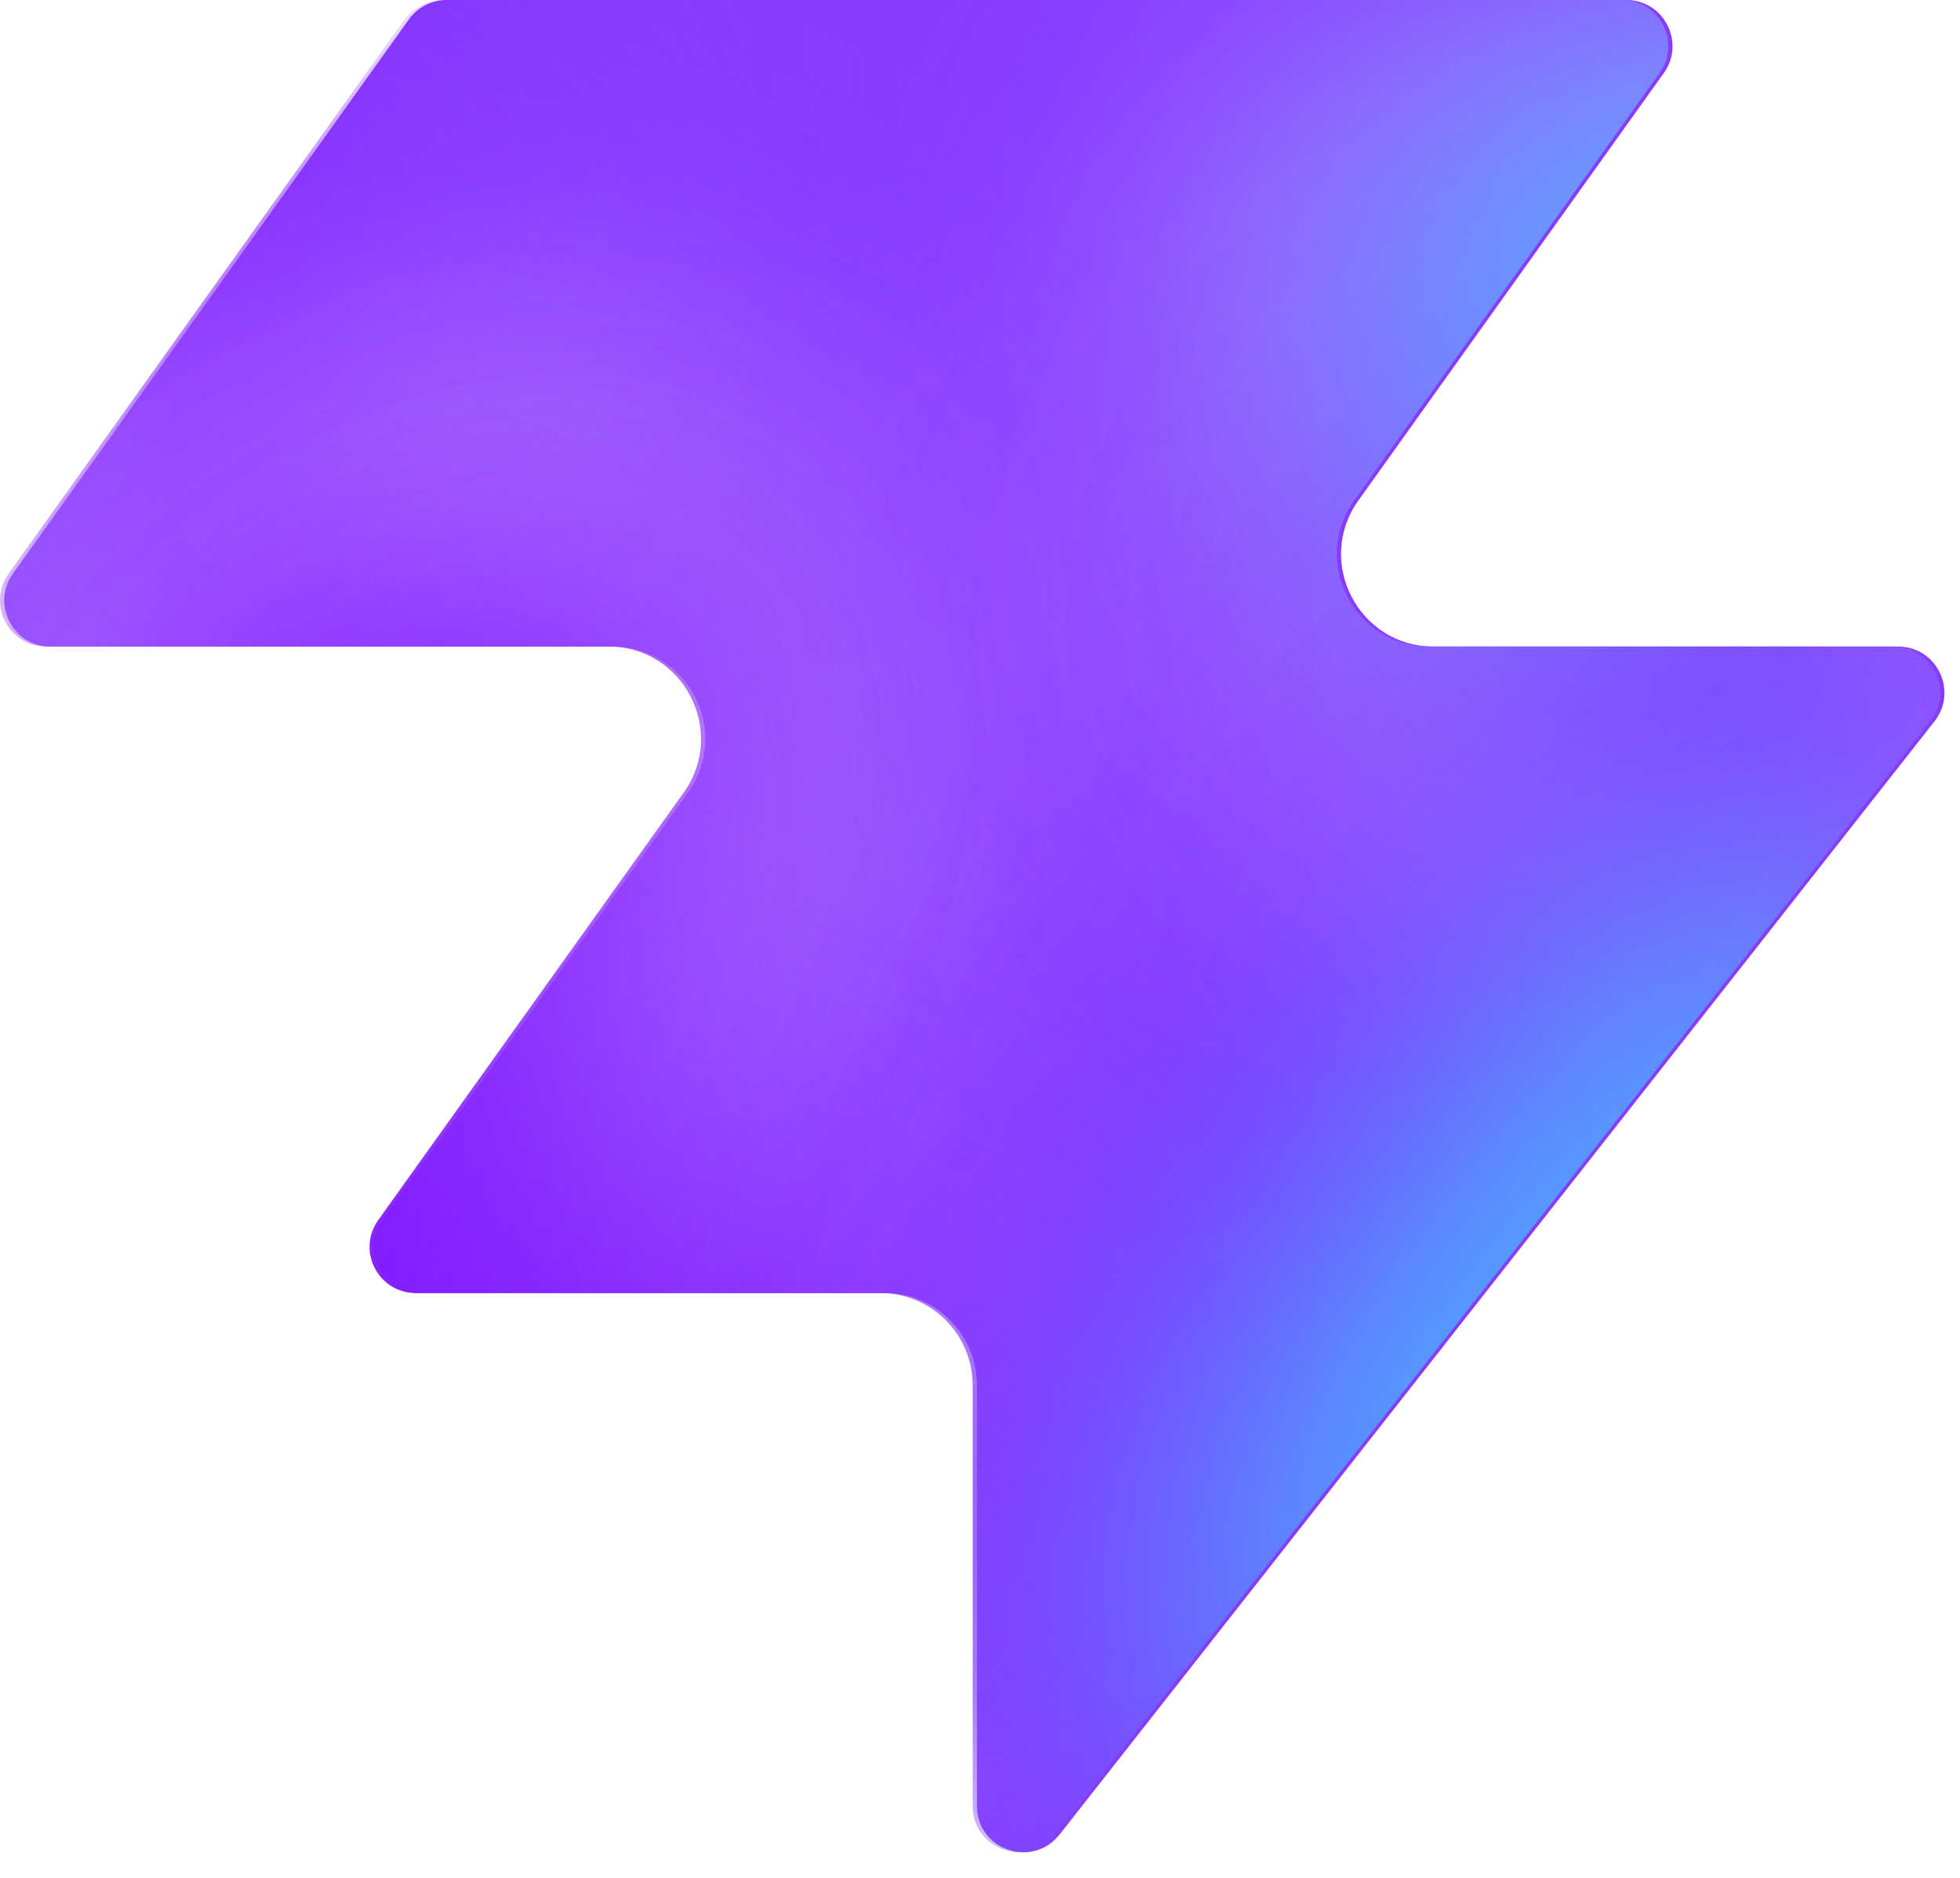
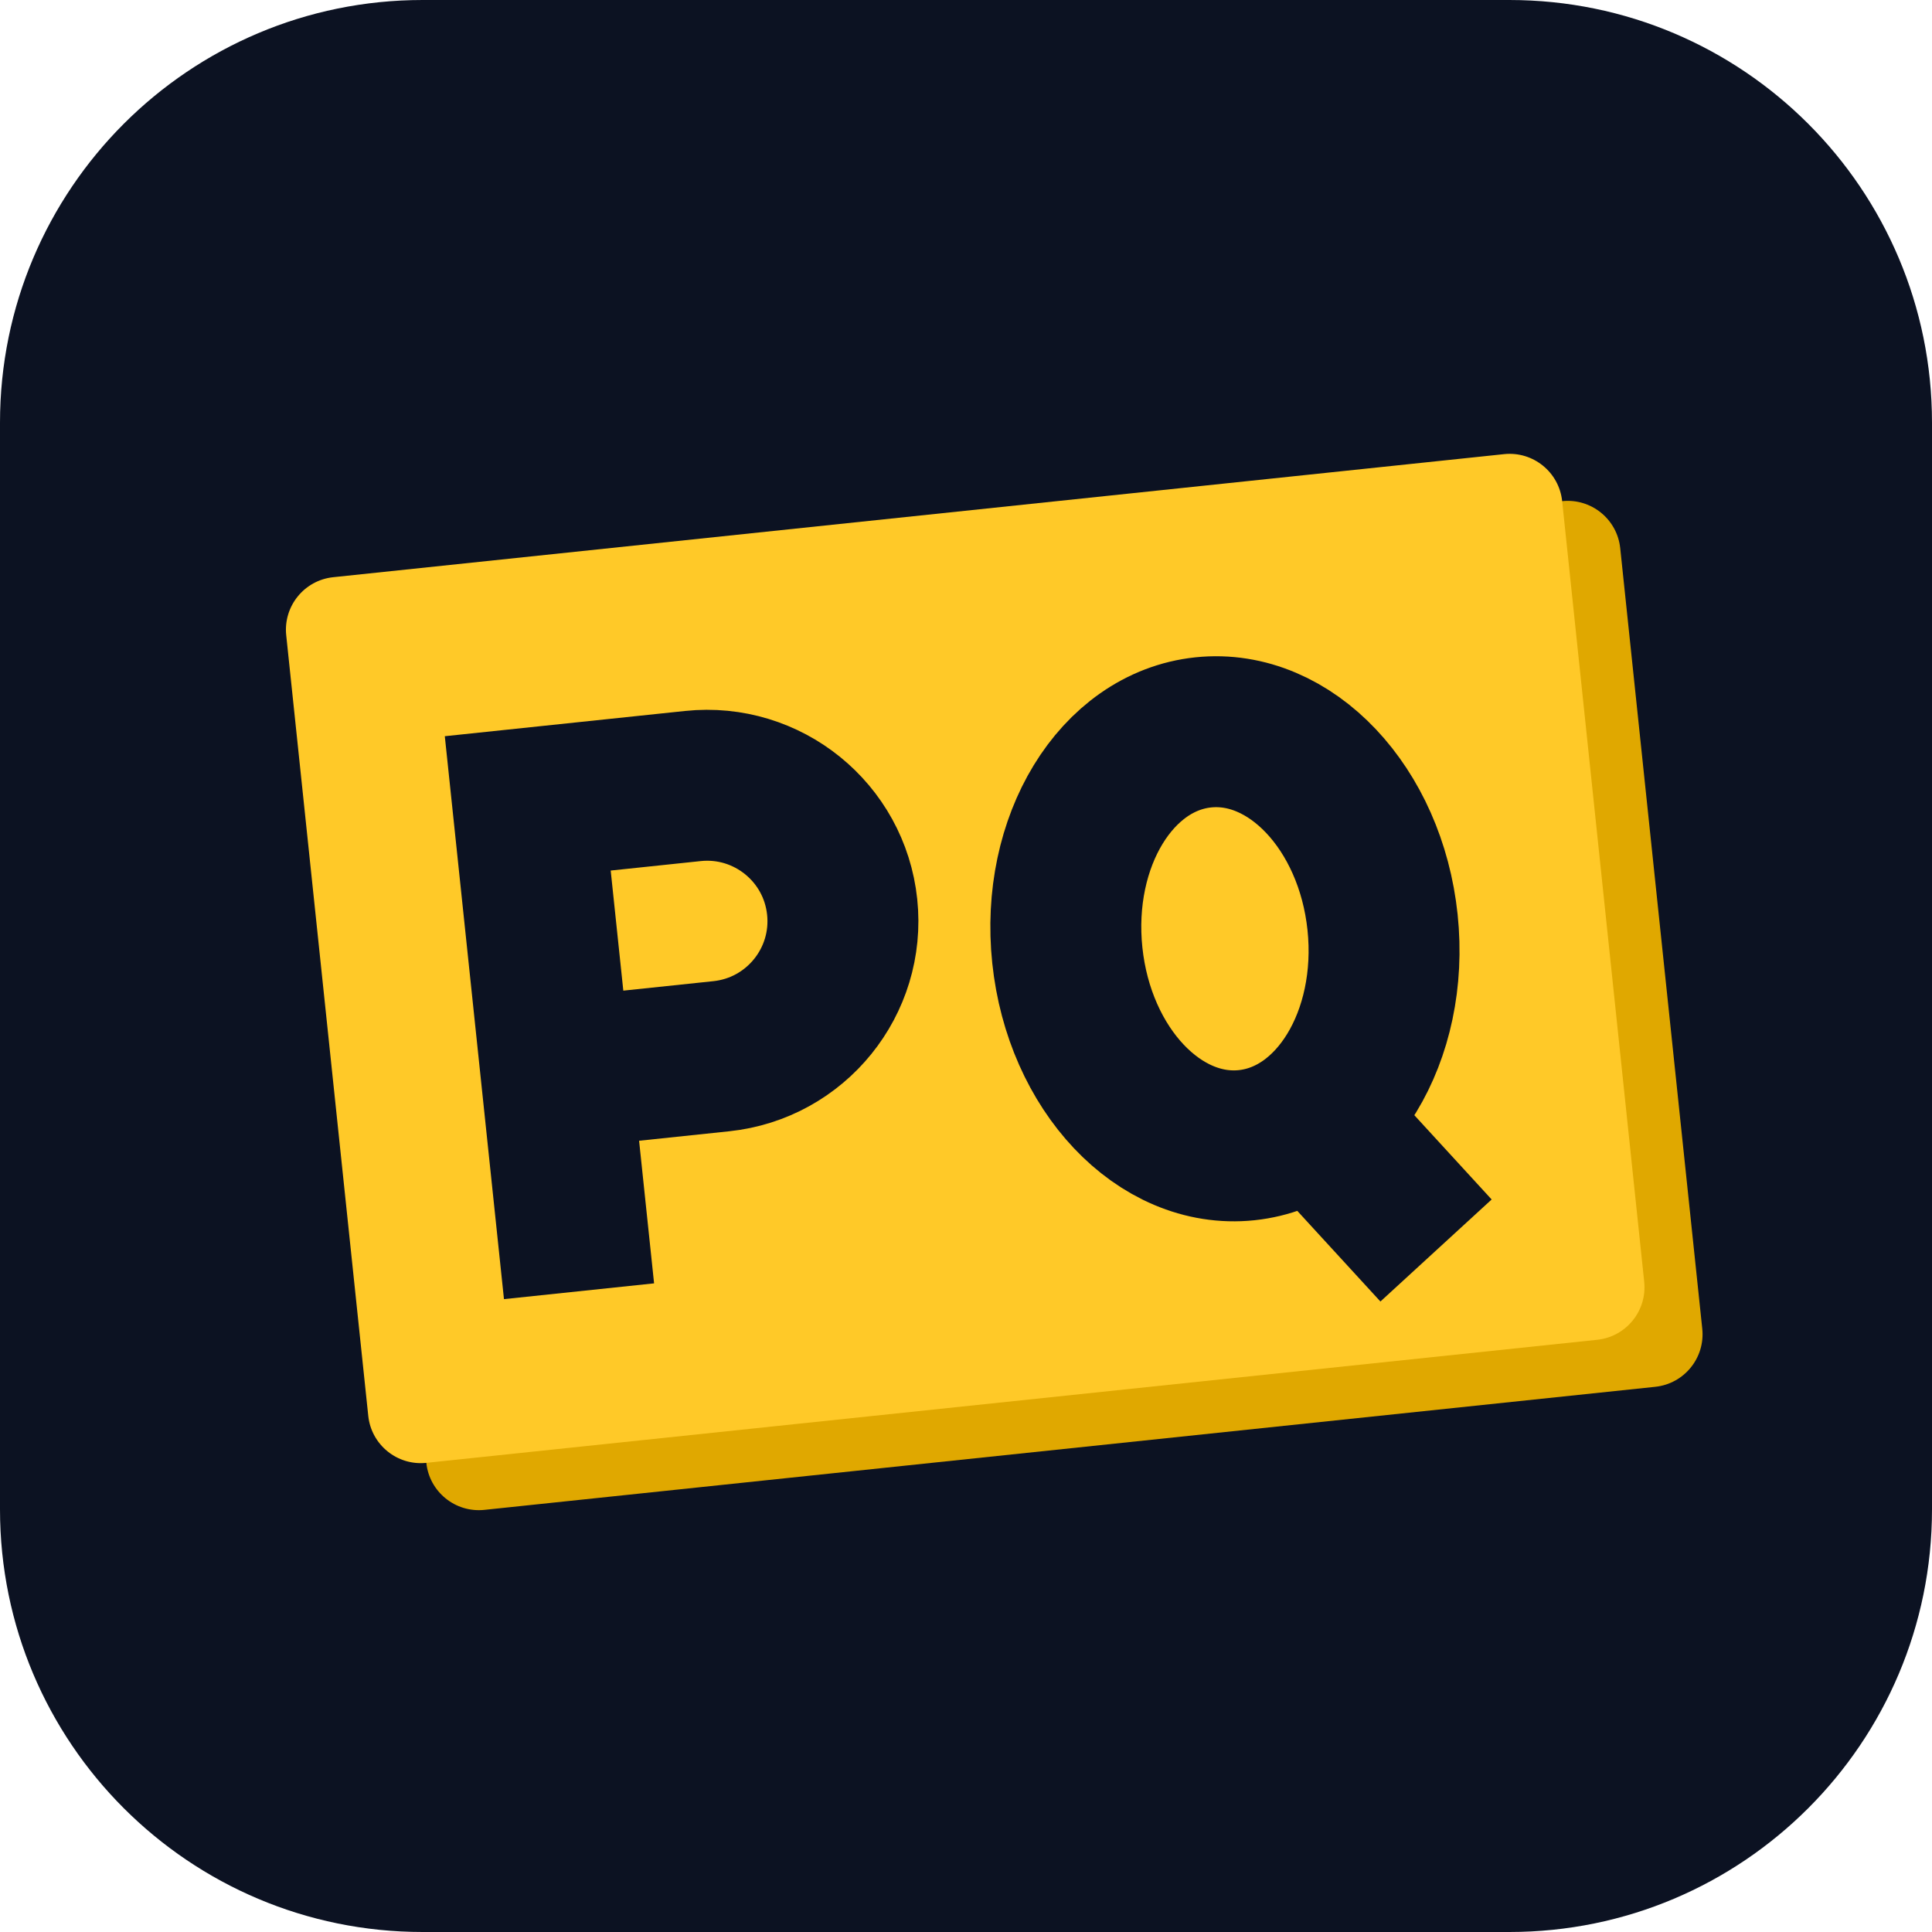
- <svg xmlns="http://www.w3.org/2000/svg" width="48" height="46" fill="none" viewBox="0 0 48 46">
-   <path fill="#863bff" d="M25.946 44.938c-.664.845-2.021.375-2.021-.698V33.937a2.26 2.26 0 0 0-2.262-2.262H10.287c-.92 0-1.456-1.04-.92-1.788l7.48-10.471c1.07-1.497 0-3.578-1.842-3.578H1.237c-.92 0-1.456-1.04-.92-1.788L10.013.474c.214-.297.556-.474.92-.474h28.894c.92 0 1.456 1.04.92 1.788l-7.48 10.471c-1.07 1.498 0 3.579 1.842 3.579h11.377c.943 0 1.473 1.088.89 1.83L25.947 44.94z" style="fill:#863bff;fill:color(display-p3 .525 .23 1);fill-opacity:1" />
-   <mask id="a" width="48" height="46" x="0" y="0" maskUnits="userSpaceOnUse" style="mask-type:alpha">
-     <path fill="#000" d="M25.842 44.938c-.664.844-2.021.375-2.021-.698V33.937a2.26 2.26 0 0 0-2.262-2.262H10.183c-.92 0-1.456-1.04-.92-1.788l7.48-10.471c1.07-1.498 0-3.579-1.842-3.579H1.133c-.92 0-1.456-1.04-.92-1.787L9.91.473c.214-.297.556-.474.92-.474h28.894c.92 0 1.456 1.04.92 1.788l-7.48 10.471c-1.07 1.498 0 3.578 1.842 3.578h11.377c.943 0 1.473 1.088.89 1.832L25.843 44.94z" style="fill:#000;fill-opacity:1" />
-   </mask>
-   <g mask="url(#a)">
-     <g filter="url(#b)">
-       <ellipse cx="5.508" cy="14.704" fill="#ede6ff" rx="5.508" ry="14.704" style="fill:#ede6ff;fill:color(display-p3 .927 .903 1);fill-opacity:1" transform="matrix(.00324 1 1 -.00324 -4.47 31.516)" />
-     </g>
-     <g filter="url(#c)">
-       <ellipse cx="10.399" cy="29.851" fill="#ede6ff" rx="10.399" ry="29.851" style="fill:#ede6ff;fill:color(display-p3 .927 .903 1);fill-opacity:1" transform="matrix(.00324 1 1 -.00324 -39.328 7.883)" />
-     </g>
-     <g filter="url(#d)">
-       <ellipse cx="5.508" cy="30.487" fill="#7e14ff" rx="5.508" ry="30.487" style="fill:#7e14ff;fill:color(display-p3 .492 .077 1);fill-opacity:1" transform="rotate(89.814 -25.913 -14.639)scale(1 -1)" />
-     </g>
-     <g filter="url(#e)">
-       <ellipse cx="5.508" cy="30.599" fill="#7e14ff" rx="5.508" ry="30.599" style="fill:#7e14ff;fill:color(display-p3 .492 .077 1);fill-opacity:1" transform="rotate(89.814 -32.644 -3.334)scale(1 -1)" />
-     </g>
-     <g filter="url(#f)">
-       <ellipse cx="5.508" cy="30.599" fill="#7e14ff" rx="5.508" ry="30.599" style="fill:#7e14ff;fill:color(display-p3 .492 .077 1);fill-opacity:1" transform="matrix(.00324 1 1 -.00324 -34.34 30.47)" />
-     </g>
-     <g filter="url(#g)">
-       <ellipse cx="14.072" cy="22.078" fill="#ede6ff" rx="14.072" ry="22.078" style="fill:#ede6ff;fill:color(display-p3 .927 .903 1);fill-opacity:1" transform="rotate(93.35 24.506 48.493)scale(-1 1)" />
-     </g>
-     <g filter="url(#h)">
-       <ellipse cx="3.47" cy="21.501" fill="#7e14ff" rx="3.47" ry="21.501" style="fill:#7e14ff;fill:color(display-p3 .492 .077 1);fill-opacity:1" transform="rotate(89.009 28.708 47.59)scale(-1 1)" />
-     </g>
-     <g filter="url(#i)">
-       <ellipse cx="3.47" cy="21.501" fill="#7e14ff" rx="3.47" ry="21.501" style="fill:#7e14ff;fill:color(display-p3 .492 .077 1);fill-opacity:1" transform="rotate(89.009 28.708 47.59)scale(-1 1)" />
-     </g>
-     <g filter="url(#j)">
-       <ellipse cx=".387" cy="8.972" fill="#7e14ff" rx="4.407" ry="29.108" style="fill:#7e14ff;fill:color(display-p3 .492 .077 1);fill-opacity:1" transform="rotate(39.51 .387 8.972)" />
-     </g>
-     <g filter="url(#k)">
-       <ellipse cx="47.523" cy="-6.092" fill="#7e14ff" rx="4.407" ry="29.108" style="fill:#7e14ff;fill:color(display-p3 .492 .077 1);fill-opacity:1" transform="rotate(37.892 47.523 -6.092)" />
-     </g>
-     <g filter="url(#l)">
-       <ellipse cx="41.412" cy="6.333" fill="#47bfff" rx="5.971" ry="9.665" style="fill:#47bfff;fill:color(display-p3 .28 .748 1);fill-opacity:1" transform="rotate(37.892 41.412 6.333)" />
-     </g>
-     <g filter="url(#m)">
-       <ellipse cx="-1.879" cy="38.332" fill="#7e14ff" rx="4.407" ry="29.108" style="fill:#7e14ff;fill:color(display-p3 .492 .077 1);fill-opacity:1" transform="rotate(37.892 -1.88 38.332)" />
-     </g>
-     <g filter="url(#n)">
-       <ellipse cx="-1.879" cy="38.332" fill="#7e14ff" rx="4.407" ry="29.108" style="fill:#7e14ff;fill:color(display-p3 .492 .077 1);fill-opacity:1" transform="rotate(37.892 -1.88 38.332)" />
-     </g>
-     <g filter="url(#o)">
-       <ellipse cx="35.651" cy="29.907" fill="#7e14ff" rx="4.407" ry="29.108" style="fill:#7e14ff;fill:color(display-p3 .492 .077 1);fill-opacity:1" transform="rotate(37.892 35.651 29.907)" />
-     </g>
-     <g filter="url(#p)">
-       <ellipse cx="38.418" cy="32.4" fill="#47bfff" rx="5.971" ry="15.297" style="fill:#47bfff;fill:color(display-p3 .28 .748 1);fill-opacity:1" transform="rotate(37.892 38.418 32.4)" />
+ <svg xmlns="http://www.w3.org/2000/svg" viewBox="0 0 512 512">
+   <rect width="512" height="512" rx="112" fill="#0c1222" />
+   <g transform="translate(256 256) scale(1) rotate(-6) translate(-256 -256)">
+     <rect x="100" y="150" width="340" height="236" rx="14" fill="#e0a800" />
+     <rect x="86" y="136" width="340" height="236" rx="14" fill="#ffc928" />
+     <g fill="none" stroke="#0c1222" stroke-width="40" stroke-linejoin="miter">
+       <path d="M 145 331 V 201 H 189 A 36 36 0 0 1 189 273 H 145" />
+       <ellipse cx="325" cy="256" rx="42" ry="55" />
+       <path d="M 332 290 L 372 344" />
    </g>
  </g>
-   <defs>
-     <filter id="b" width="60.045" height="41.654" x="-19.77" y="16.149" color-interpolation-filters="sRGB" filterUnits="userSpaceOnUse">
-       <feFlood flood-opacity="0" result="BackgroundImageFix" />
-       <feBlend in="SourceGraphic" in2="BackgroundImageFix" result="shape" />
-       <feGaussianBlur result="effect1_foregroundBlur_2002_17158" stdDeviation="7.659" />
-     </filter>
-     <filter id="c" width="90.34" height="51.437" x="-54.613" y="-7.533" color-interpolation-filters="sRGB" filterUnits="userSpaceOnUse">
-       <feFlood flood-opacity="0" result="BackgroundImageFix" />
-       <feBlend in="SourceGraphic" in2="BackgroundImageFix" result="shape" />
-       <feGaussianBlur result="effect1_foregroundBlur_2002_17158" stdDeviation="7.659" />
-     </filter>
-     <filter id="d" width="79.355" height="29.4" x="-49.64" y="2.03" color-interpolation-filters="sRGB" filterUnits="userSpaceOnUse">
-       <feFlood flood-opacity="0" result="BackgroundImageFix" />
-       <feBlend in="SourceGraphic" in2="BackgroundImageFix" result="shape" />
-       <feGaussianBlur result="effect1_foregroundBlur_2002_17158" stdDeviation="4.596" />
-     </filter>
-     <filter id="e" width="79.579" height="29.4" x="-45.045" y="20.029" color-interpolation-filters="sRGB" filterUnits="userSpaceOnUse">
-       <feFlood flood-opacity="0" result="BackgroundImageFix" />
-       <feBlend in="SourceGraphic" in2="BackgroundImageFix" result="shape" />
-       <feGaussianBlur result="effect1_foregroundBlur_2002_17158" stdDeviation="4.596" />
-     </filter>
-     <filter id="f" width="79.579" height="29.4" x="-43.513" y="21.178" color-interpolation-filters="sRGB" filterUnits="userSpaceOnUse">
-       <feFlood flood-opacity="0" result="BackgroundImageFix" />
-       <feBlend in="SourceGraphic" in2="BackgroundImageFix" result="shape" />
-       <feGaussianBlur result="effect1_foregroundBlur_2002_17158" stdDeviation="4.596" />
-     </filter>
-     <filter id="g" width="74.749" height="58.852" x="15.756" y="-17.901" color-interpolation-filters="sRGB" filterUnits="userSpaceOnUse">
-       <feFlood flood-opacity="0" result="BackgroundImageFix" />
-       <feBlend in="SourceGraphic" in2="BackgroundImageFix" result="shape" />
-       <feGaussianBlur result="effect1_foregroundBlur_2002_17158" stdDeviation="7.659" />
-     </filter>
-     <filter id="h" width="61.377" height="25.362" x="23.548" y="2.284" color-interpolation-filters="sRGB" filterUnits="userSpaceOnUse">
-       <feFlood flood-opacity="0" result="BackgroundImageFix" />
-       <feBlend in="SourceGraphic" in2="BackgroundImageFix" result="shape" />
-       <feGaussianBlur result="effect1_foregroundBlur_2002_17158" stdDeviation="4.596" />
-     </filter>
-     <filter id="i" width="61.377" height="25.362" x="23.548" y="2.284" color-interpolation-filters="sRGB" filterUnits="userSpaceOnUse">
-       <feFlood flood-opacity="0" result="BackgroundImageFix" />
-       <feBlend in="SourceGraphic" in2="BackgroundImageFix" result="shape" />
-       <feGaussianBlur result="effect1_foregroundBlur_2002_17158" stdDeviation="4.596" />
-     </filter>
-     <filter id="j" width="56.045" height="63.649" x="-27.636" y="-22.853" color-interpolation-filters="sRGB" filterUnits="userSpaceOnUse">
-       <feFlood flood-opacity="0" result="BackgroundImageFix" />
-       <feBlend in="SourceGraphic" in2="BackgroundImageFix" result="shape" />
-       <feGaussianBlur result="effect1_foregroundBlur_2002_17158" stdDeviation="4.596" />
-     </filter>
-     <filter id="k" width="54.814" height="64.646" x="20.116" y="-38.415" color-interpolation-filters="sRGB" filterUnits="userSpaceOnUse">
-       <feFlood flood-opacity="0" result="BackgroundImageFix" />
-       <feBlend in="SourceGraphic" in2="BackgroundImageFix" result="shape" />
-       <feGaussianBlur result="effect1_foregroundBlur_2002_17158" stdDeviation="4.596" />
-     </filter>
-     <filter id="l" width="33.541" height="35.313" x="24.641" y="-11.323" color-interpolation-filters="sRGB" filterUnits="userSpaceOnUse">
-       <feFlood flood-opacity="0" result="BackgroundImageFix" />
-       <feBlend in="SourceGraphic" in2="BackgroundImageFix" result="shape" />
-       <feGaussianBlur result="effect1_foregroundBlur_2002_17158" stdDeviation="4.596" />
-     </filter>
-     <filter id="m" width="54.814" height="64.646" x="-29.286" y="6.009" color-interpolation-filters="sRGB" filterUnits="userSpaceOnUse">
-       <feFlood flood-opacity="0" result="BackgroundImageFix" />
-       <feBlend in="SourceGraphic" in2="BackgroundImageFix" result="shape" />
-       <feGaussianBlur result="effect1_foregroundBlur_2002_17158" stdDeviation="4.596" />
-     </filter>
-     <filter id="n" width="54.814" height="64.646" x="-29.286" y="6.009" color-interpolation-filters="sRGB" filterUnits="userSpaceOnUse">
-       <feFlood flood-opacity="0" result="BackgroundImageFix" />
-       <feBlend in="SourceGraphic" in2="BackgroundImageFix" result="shape" />
-       <feGaussianBlur result="effect1_foregroundBlur_2002_17158" stdDeviation="4.596" />
-     </filter>
-     <filter id="o" width="54.814" height="64.646" x="8.244" y="-2.416" color-interpolation-filters="sRGB" filterUnits="userSpaceOnUse">
-       <feFlood flood-opacity="0" result="BackgroundImageFix" />
-       <feBlend in="SourceGraphic" in2="BackgroundImageFix" result="shape" />
-       <feGaussianBlur result="effect1_foregroundBlur_2002_17158" stdDeviation="4.596" />
-     </filter>
-     <filter id="p" width="39.409" height="43.623" x="18.713" y="10.588" color-interpolation-filters="sRGB" filterUnits="userSpaceOnUse">
-       <feFlood flood-opacity="0" result="BackgroundImageFix" />
-       <feBlend in="SourceGraphic" in2="BackgroundImageFix" result="shape" />
-       <feGaussianBlur result="effect1_foregroundBlur_2002_17158" stdDeviation="4.596" />
-     </filter>
-   </defs>
</svg>
